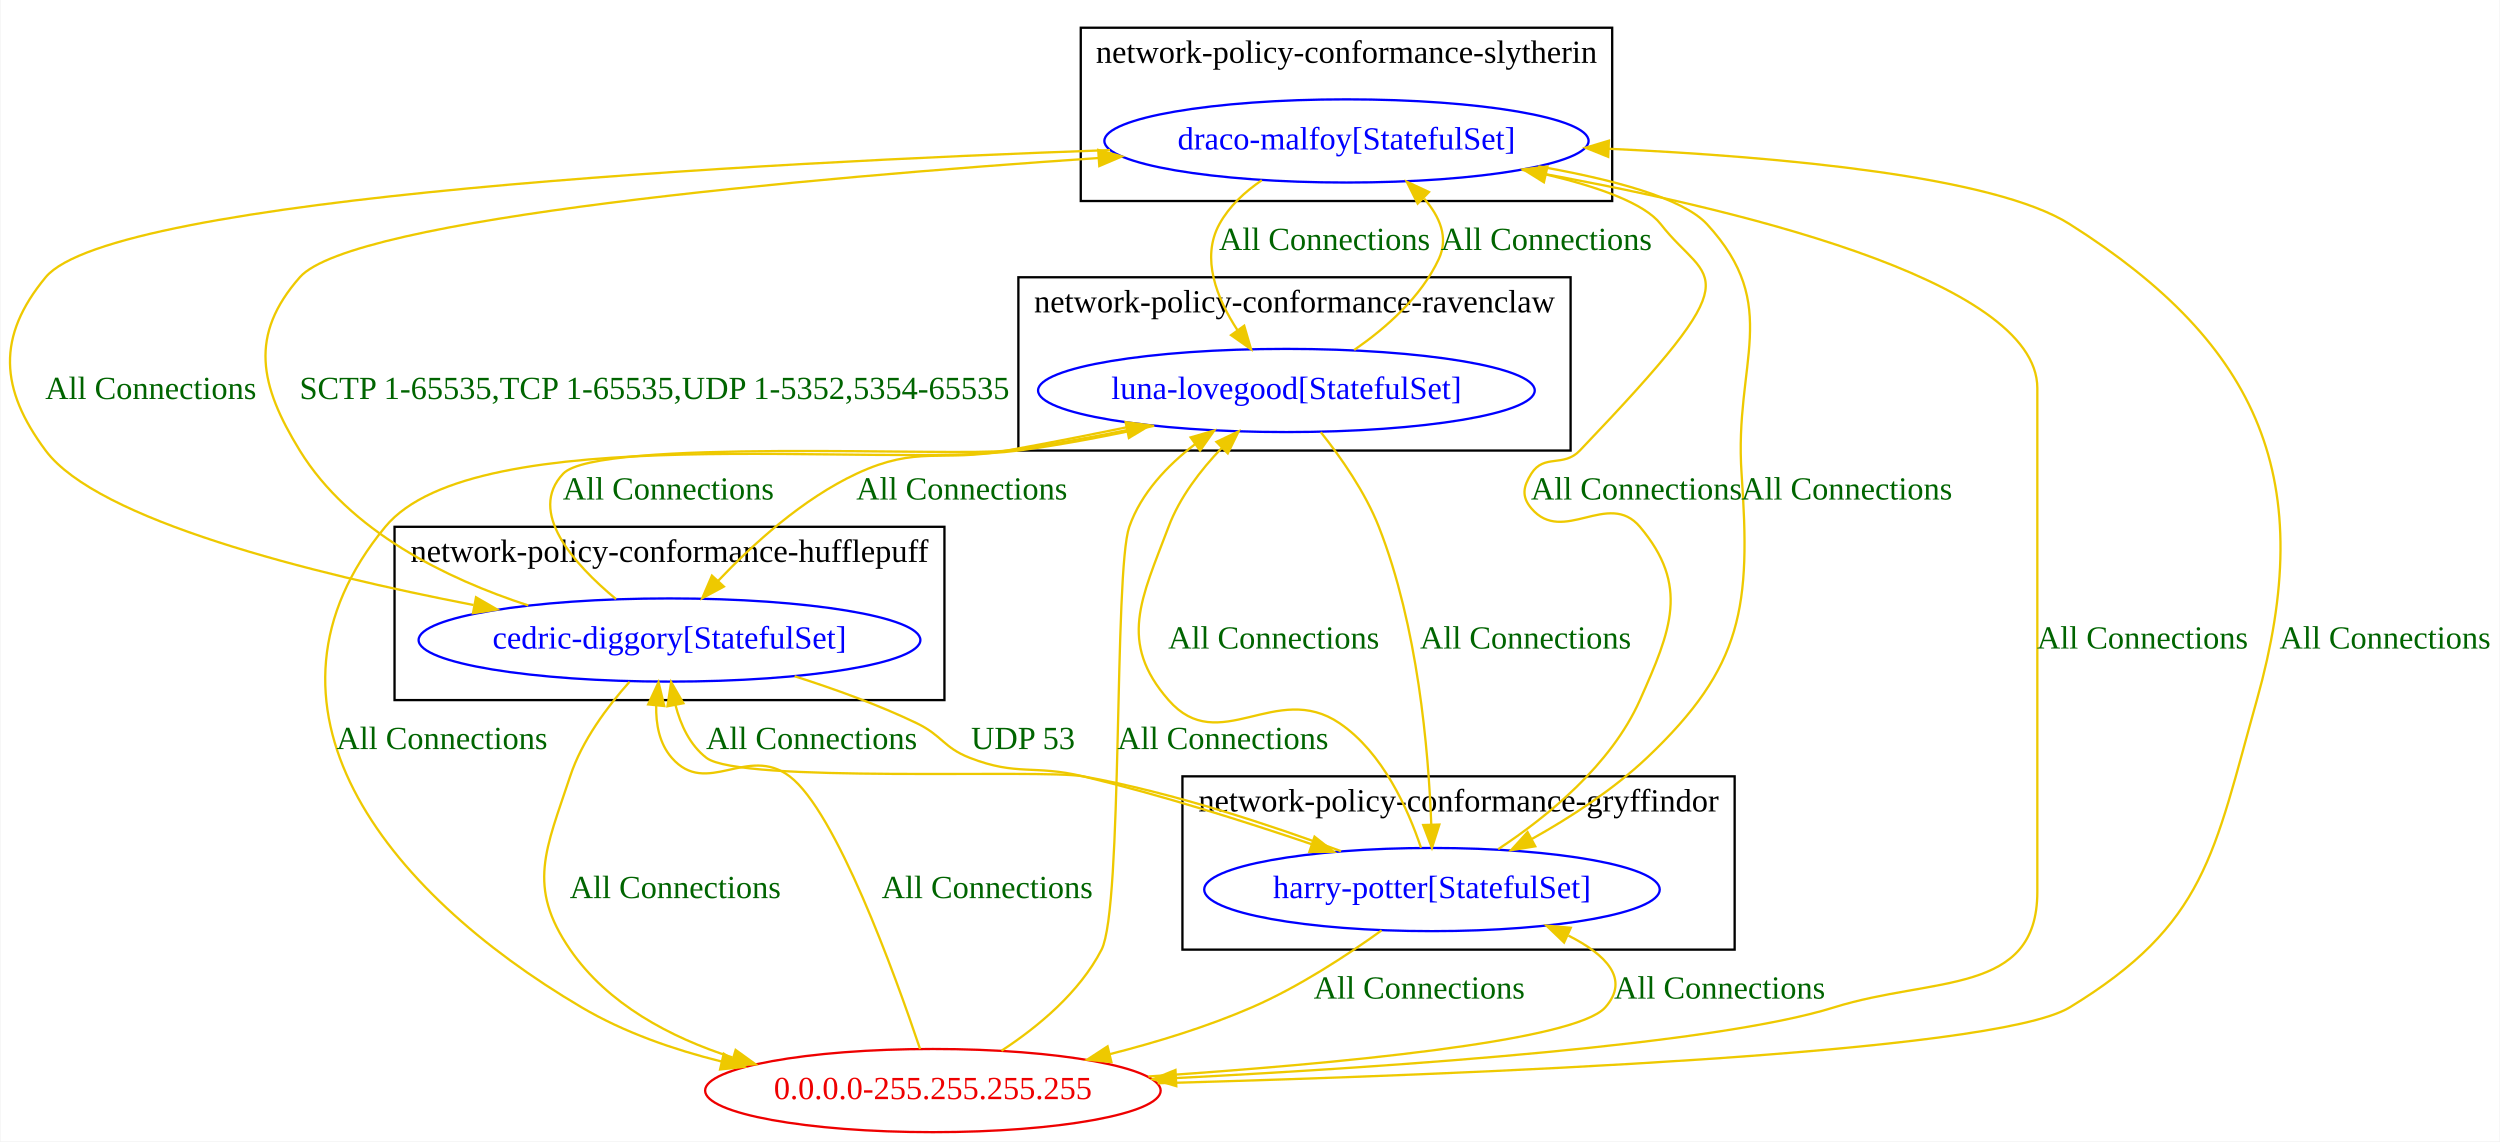
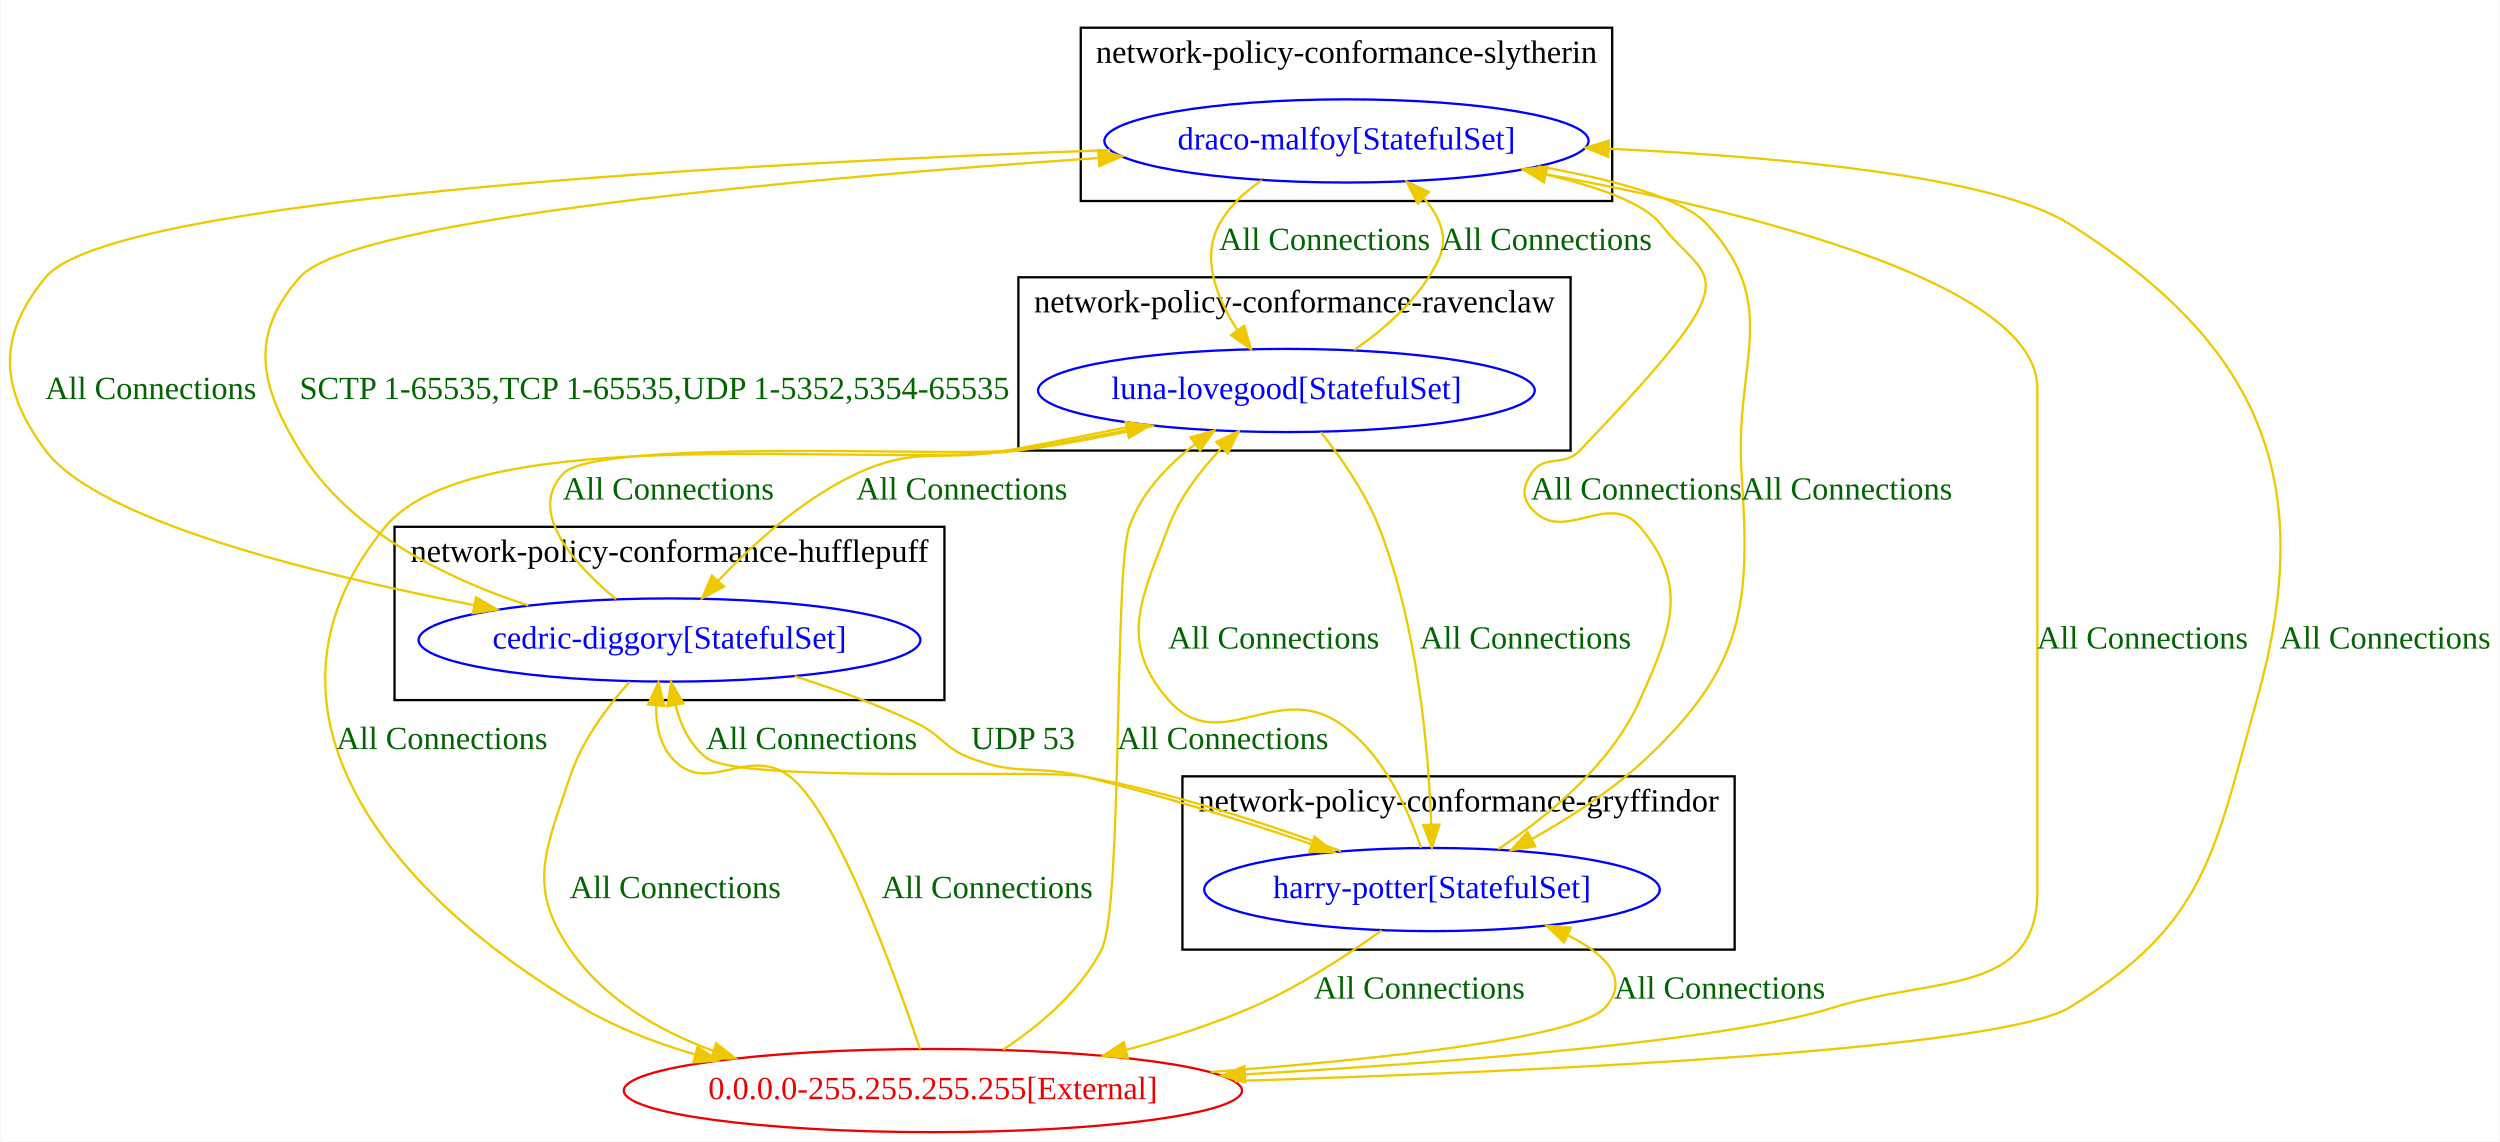
<svg xmlns="http://www.w3.org/2000/svg" width="1082pt" height="494pt" viewBox="0.00 0.00 1081.51 494.00">
  <g id="graph0" class="graph" transform="scale(1 1) rotate(0) translate(4 490)">
    <polygon fill="white" stroke="transparent" points="-4,4 -4,-490 1077.51,-490 1077.51,4 -4,4" />
+     <g id="clust1" class="cluster">
+       <polygon fill="none" stroke="black" points="507.51,-79 507.51,-154 746.51,-154 746.51,-79 507.51,-79" />
+       <text text-anchor="middle" x="627.01" y="-138.8" font-family="Times New Roman,serif" font-size="14.00">network-policy-conformance-gryffindor</text>
+     </g>
    <g id="clust3" class="cluster">
      <polygon fill="none" stroke="black" points="436.51,-295 436.51,-370 675.51,-370 675.51,-295 436.51,-295" />
      <text text-anchor="middle" x="556.01" y="-354.8" font-family="Times New Roman,serif" font-size="14.00">network-policy-conformance-ravenclaw</text>
    </g>
+     <g id="clust2" class="cluster">
+       <polygon fill="none" stroke="black" points="166.51,-187 166.51,-262 404.51,-262 404.51,-187 166.51,-187" />
+       <text text-anchor="middle" x="285.51" y="-246.8" font-family="Times New Roman,serif" font-size="14.00">network-policy-conformance-hufflepuff</text>
+     </g>
    <g id="clust4" class="cluster">
      <polygon fill="none" stroke="black" points="463.51,-403 463.51,-478 693.51,-478 693.51,-403 463.51,-403" />
      <text text-anchor="middle" x="578.51" y="-462.8" font-family="Times New Roman,serif" font-size="14.00">network-policy-conformance-slytherin</text>
-     </g>
-     <g id="clust1" class="cluster">
-       <polygon fill="none" stroke="black" points="507.51,-79 507.51,-154 746.51,-154 746.51,-79 507.51,-79" />
-       <text text-anchor="middle" x="627.01" y="-138.8" font-family="Times New Roman,serif" font-size="14.00">network-policy-conformance-gryffindor</text>
-     </g>
-     <g id="clust2" class="cluster">
-       <polygon fill="none" stroke="black" points="166.51,-187 166.51,-262 404.51,-262 404.51,-187 166.51,-187" />
-       <text text-anchor="middle" x="285.51" y="-246.8" font-family="Times New Roman,serif" font-size="14.00">network-policy-conformance-hufflepuff</text>
    </g>
    <g id="node1" class="node">
      <ellipse fill="none" stroke="blue" cx="615.51" cy="-105" rx="98.58" ry="18" />
      <text text-anchor="middle" x="615.51" y="-101.3" font-family="Times New Roman,serif" font-size="14.00" fill="blue">harry-potter[StatefulSet]</text>
    </g>
    <g id="node2" class="node">
      <ellipse fill="none" stroke="blue" cx="285.51" cy="-213" rx="108.58" ry="18" />
      <text text-anchor="middle" x="285.51" y="-209.3" font-family="Times New Roman,serif" font-size="14.00" fill="blue">cedric-diggory[StatefulSet]</text>
    </g>
    <g id="edge6" class="edge">
      <path fill="none" stroke="#eec900" d="M576.16,-121.6C546.1,-132.76 503.36,-146.99 464.51,-154 446.66,-157.22 315.89,-150.95 301.51,-162 294.34,-167.51 290.32,-176.25 288.09,-184.9" />
      <polygon fill="#eec900" stroke="#eec900" points="284.64,-184.33 286.22,-194.81 291.52,-185.63 284.64,-184.33" />
      <text text-anchor="middle" x="347.01" y="-165.8" font-family="Times New Roman,serif" font-size="14.00" fill="darkgreen">All Connections</text>
    </g>
    <g id="node3" class="node">
      <ellipse fill="none" stroke="blue" cx="552.51" cy="-321" rx="107.48" ry="18" />
      <text text-anchor="middle" x="552.51" y="-317.3" font-family="Times New Roman,serif" font-size="14.00" fill="blue">luna-lovegood[StatefulSet]</text>
    </g>
    <g id="edge7" class="edge">
      <path fill="none" stroke="#eec900" d="M610.76,-123.1C605.18,-139.74 594.24,-164.29 575.51,-177 548.04,-195.63 523.35,-162.01 501.51,-187 479.57,-212.1 489.75,-230.81 501.51,-262 506.32,-274.77 515.37,-286.56 524.53,-296.12" />
      <polygon fill="#eec900" stroke="#eec900" points="522.23,-298.77 531.81,-303.29 527.14,-293.78 522.23,-298.77" />
      <text text-anchor="middle" x="547.01" y="-209.3" font-family="Times New Roman,serif" font-size="14.00" fill="darkgreen">All Connections</text>
    </g>
    <g id="node4" class="node">
      <ellipse fill="none" stroke="blue" cx="578.51" cy="-429" rx="104.78" ry="18" />
      <text text-anchor="middle" x="578.51" y="-425.3" font-family="Times New Roman,serif" font-size="14.00" fill="blue">draco-malfoy[StatefulSet]</text>
    </g>
    <g id="edge8" class="edge">
      <path fill="none" stroke="#eec900" d="M644.16,-122.48C665.51,-136.56 693.02,-158.96 705.51,-187 719.07,-217.45 727.01,-236.53 705.51,-262 691.84,-278.19 672.18,-253.81 658.51,-270 654.21,-275.09 654.95,-279.36 658.51,-285 664.03,-293.74 672.37,-287.53 679.51,-295 756.62,-375.7 735.55,-365.85 714.51,-393 707.52,-402.02 687.45,-409.12 664.8,-414.51" />
      <polygon fill="#eec900" stroke="#eec900" points="663.96,-411.11 654.97,-416.71 665.49,-417.94 663.96,-411.11" />
      <text text-anchor="middle" x="704.01" y="-273.8" font-family="Times New Roman,serif" font-size="14.00" fill="darkgreen">All Connections</text>
    </g>
    <g id="node5" class="node">
-       <ellipse fill="none" stroke="#ee0000" cx="399.51" cy="-18" rx="98.58" ry="18" />
-       <text text-anchor="middle" x="399.51" y="-14.3" font-family="Times New Roman,serif" font-size="14.00" fill="#ee0000">0.0.0.0-255.255.255.255</text>
+       <ellipse fill="none" stroke="#ee0000" cx="399.51" cy="-18" rx="133.78" ry="18" />
+       <text text-anchor="middle" x="399.51" y="-14.3" font-family="Times New Roman,serif" font-size="14.00" fill="#ee0000">0.0.0.0-255.255.255.255[External]</text>
    </g>
    <g id="edge5" class="edge">
-       <path fill="none" stroke="#eec900" d="M593.72,-87.32C578.64,-76.47 557.73,-62.77 537.51,-54 518.22,-45.63 496.51,-38.96 476.11,-33.78" />
-       <polygon fill="#eec900" stroke="#eec900" points="476.77,-30.34 466.23,-31.36 475.11,-37.14 476.77,-30.34" />
+       <path fill="none" stroke="#eec900" d="M593.72,-87.32C578.64,-76.47 557.73,-62.77 537.51,-54 520.4,-46.58 501.39,-40.49 483.09,-35.6" />
+       <polygon fill="#eec900" stroke="#eec900" points="483.86,-32.18 473.3,-33.08 482.11,-38.96 483.86,-32.18" />
      <text text-anchor="middle" x="610.01" y="-57.8" font-family="Times New Roman,serif" font-size="14.00" fill="darkgreen">All Connections</text>
    </g>
    <g id="edge10" class="edge">
      <path fill="none" stroke="#eec900" d="M339.65,-197.32C356.91,-191.84 375.85,-184.98 392.51,-177 403.51,-171.72 404.13,-166.41 415.51,-162 436.08,-154.02 443.05,-159.13 464.51,-154 497.92,-146.01 534.67,-134.39 563.54,-124.59" />
      <polygon fill="#eec900" stroke="#eec900" points="564.69,-127.89 573.02,-121.34 562.43,-121.27 564.69,-127.89" />
      <text text-anchor="middle" x="438.51" y="-165.8" font-family="Times New Roman,serif" font-size="14.00" fill="darkgreen">UDP 53</text>
    </g>
    <g id="edge11" class="edge">
      <path fill="none" stroke="#eec900" d="M262.36,-230.72C244,-245.94 223.84,-268.49 239.51,-285 254.22,-300.49 410.32,-292.28 431.51,-295 448.49,-297.18 466.65,-300.44 483.6,-303.88" />
      <polygon fill="#eec900" stroke="#eec900" points="482.92,-307.31 493.42,-305.92 484.34,-300.46 482.92,-307.31" />
      <text text-anchor="middle" x="285.01" y="-273.8" font-family="Times New Roman,serif" font-size="14.00" fill="darkgreen">All Connections</text>
    </g>
    <g id="edge12" class="edge">
      <path fill="none" stroke="#eec900" d="M224.4,-227.96C188.89,-239.55 147.03,-259.99 125.51,-295 108.06,-323.4 103.49,-344.98 125.51,-370 148.01,-395.57 344.43,-412.95 471.13,-421.61" />
      <polygon fill="#eec900" stroke="#eec900" points="471.06,-425.11 481.27,-422.29 471.53,-418.13 471.06,-425.11" />
      <text text-anchor="middle" x="279.01" y="-317.3" font-family="Times New Roman,serif" font-size="14.00" fill="darkgreen">SCTP 1-65535,TCP 1-65535,UDP 1-5352,5354-65535</text>
    </g>
    <g id="edge9" class="edge">
-       <path fill="none" stroke="#eec900" d="M268.23,-194.92C258.63,-184.19 247.62,-169.47 242.51,-154 232.06,-122.35 223.61,-106.46 242.51,-79 258.79,-55.35 285.76,-41.01 312.79,-32.33" />
-       <polygon fill="#eec900" stroke="#eec900" points="314.14,-35.58 322.73,-29.38 312.15,-28.87 314.14,-35.58" />
+       <path fill="none" stroke="#eec900" d="M268.23,-194.92C258.63,-184.19 247.62,-169.47 242.51,-154 232.06,-122.35 223.61,-106.46 242.51,-79 257.12,-57.78 280.32,-44.06 304.45,-35.19" />
+       <polygon fill="#eec900" stroke="#eec900" points="305.75,-38.45 314.09,-31.91 303.5,-31.82 305.75,-38.45" />
      <text text-anchor="middle" x="288.01" y="-101.3" font-family="Times New Roman,serif" font-size="14.00" fill="darkgreen">All Connections</text>
    </g>
    <g id="edge14" class="edge">
      <path fill="none" stroke="#eec900" d="M567.41,-302.93C576.14,-291.97 586.59,-277.02 592.51,-262 609.37,-219.16 614.01,-165.28 615.2,-133.36" />
      <polygon fill="#eec900" stroke="#eec900" points="618.71,-133.13 615.49,-123.04 611.71,-132.93 618.71,-133.13" />
      <text text-anchor="middle" x="656.01" y="-209.3" font-family="Times New Roman,serif" font-size="14.00" fill="darkgreen">All Connections</text>
    </g>
    <g id="edge15" class="edge">
      <path fill="none" stroke="#eec900" d="M489.51,-306.35C470.88,-302.48 450.4,-298.4 431.51,-295 402.74,-289.82 393,-297.35 366.51,-285 343.2,-274.14 321.57,-254.46 306.53,-238.57" />
      <polygon fill="#eec900" stroke="#eec900" points="309.04,-236.13 299.7,-231.13 303.88,-240.87 309.04,-236.13" />
      <text text-anchor="middle" x="412.01" y="-273.8" font-family="Times New Roman,serif" font-size="14.00" fill="darkgreen">All Connections</text>
    </g>
    <g id="edge16" class="edge">
      <path fill="none" stroke="#eec900" d="M581.84,-338.53C595.71,-348.09 610.87,-361.5 618.51,-378 622.78,-387.23 618.89,-396.25 612.13,-404.03" />
      <polygon fill="#eec900" stroke="#eec900" points="609.32,-401.88 604.6,-411.36 614.2,-406.89 609.32,-401.88" />
      <text text-anchor="middle" x="665.01" y="-381.8" font-family="Times New Roman,serif" font-size="14.00" fill="darkgreen">All Connections</text>
    </g>
    <g id="edge13" class="edge">
-       <path fill="none" stroke="#eec900" d="M495.31,-305.72C476.67,-301.6 455.81,-297.53 436.51,-295 375.7,-287.03 201.56,-309.29 162.51,-262 98.93,-184.99 161.48,-104.71 247.51,-54 265.83,-43.2 287.23,-35.73 308.08,-30.56" />
-       <polygon fill="#eec900" stroke="#eec900" points="308.98,-33.95 317.93,-28.28 307.4,-27.13 308.98,-33.95" />
+       <path fill="none" stroke="#eec900" d="M495.31,-305.72C476.67,-301.6 455.81,-297.53 436.51,-295 375.7,-287.03 201.56,-309.29 162.51,-262 98.93,-184.99 161.48,-104.71 247.51,-54 262.43,-45.21 279.38,-38.62 296.41,-33.69" />
+       <polygon fill="#eec900" stroke="#eec900" points="297.7,-36.97 306.44,-30.98 295.87,-30.21 297.7,-36.97" />
      <text text-anchor="middle" x="187.01" y="-165.8" font-family="Times New Roman,serif" font-size="14.00" fill="darkgreen">All Connections</text>
    </g>
    <g id="edge18" class="edge">
      <path fill="none" stroke="#eec900" d="M661.49,-418.02C693.08,-412.49 724.03,-404.38 734.51,-393 767.33,-357.35 746.17,-333.35 749.51,-285 753.48,-227.51 750.36,-201.61 708.51,-162 693.96,-148.23 675.45,-136.24 658.79,-126.92" />
      <polygon fill="#eec900" stroke="#eec900" points="660.21,-123.72 649.75,-122.03 656.88,-129.87 660.21,-123.72" />
      <text text-anchor="middle" x="795.01" y="-273.8" font-family="Times New Roman,serif" font-size="14.00" fill="darkgreen">All Connections</text>
    </g>
    <g id="edge19" class="edge">
      <path fill="none" stroke="#eec900" d="M476.16,-425.06C321.8,-419.52 44.27,-404.79 15.51,-370 -5.73,-344.31 -4.39,-321.74 15.51,-295 37.89,-264.92 130.19,-241.83 200.71,-228.14" />
      <polygon fill="#eec900" stroke="#eec900" points="201.77,-231.5 210.94,-226.19 200.46,-224.62 201.77,-231.5" />
      <text text-anchor="middle" x="61.01" y="-317.3" font-family="Times New Roman,serif" font-size="14.00" fill="darkgreen">All Connections</text>
    </g>
    <g id="edge20" class="edge">
      <path fill="none" stroke="#eec900" d="M541.88,-411.99C534.52,-407.01 527.76,-400.74 523.51,-393 515.44,-378.31 522.32,-360.9 531.4,-347" />
      <polygon fill="#eec900" stroke="#eec900" points="534.25,-349.02 537.22,-338.85 528.56,-344.95 534.25,-349.02" />
      <text text-anchor="middle" x="569.01" y="-381.8" font-family="Times New Roman,serif" font-size="14.00" fill="darkgreen">All Connections</text>
    </g>
    <g id="edge17" class="edge">
-       <path fill="none" stroke="#eec900" d="M654.35,-416.48C742.93,-400.84 877.51,-369.3 877.51,-322 877.51,-322 877.51,-322 877.51,-104 877.51,-59.02 832.44,-67.43 789.51,-54 738.28,-37.98 601.86,-28.41 504.84,-23.42" />
-       <polygon fill="#eec900" stroke="#eec900" points="504.85,-19.92 494.69,-22.91 504.5,-26.91 504.85,-19.92" />
+       <path fill="none" stroke="#eec900" d="M654.35,-416.48C742.93,-400.84 877.51,-369.3 877.51,-322 877.51,-322 877.51,-322 877.51,-104 877.51,-59.02 832.44,-67.43 789.51,-54 743.34,-39.56 627.98,-30.36 534.62,-25.03" />
+       <polygon fill="#eec900" stroke="#eec900" points="534.69,-21.53 524.51,-24.47 534.3,-28.52 534.69,-21.53" />
      <text text-anchor="middle" x="923.01" y="-209.3" font-family="Times New Roman,serif" font-size="14.00" fill="darkgreen">All Connections</text>
    </g>
    <g id="edge1" class="edge">
-       <path fill="none" stroke="#eec900" d="M492.77,-24.1C572.84,-29.47 677.38,-39.2 690.51,-54 701.37,-66.25 690.83,-76.84 674.56,-85.08" />
+       <path fill="none" stroke="#eec900" d="M519.76,-26.02C594.6,-31.66 678.82,-40.82 690.51,-54 701.37,-66.25 690.83,-76.84 674.56,-85.08" />
      <polygon fill="#eec900" stroke="#eec900" points="672.69,-82.08 665.04,-89.41 675.59,-88.46 672.69,-82.08" />
      <text text-anchor="middle" x="740.01" y="-57.8" font-family="Times New Roman,serif" font-size="14.00" fill="darkgreen">All Connections</text>
    </g>
    <g id="edge2" class="edge">
      <path fill="none" stroke="#eec900" d="M393.96,-36.01C382.91,-68.8 357.51,-138.86 337.51,-154 319.21,-167.85 301.6,-144.71 286.51,-162 281.13,-168.16 279.57,-176.56 279.76,-184.72" />
      <polygon fill="#eec900" stroke="#eec900" points="276.28,-185.13 280.76,-194.73 283.25,-184.43 276.28,-185.13" />
      <text text-anchor="middle" x="423.01" y="-101.3" font-family="Times New Roman,serif" font-size="14.00" fill="darkgreen">All Connections</text>
    </g>
    <g id="edge3" class="edge">
-       <path fill="none" stroke="#eec900" d="M429.19,-35.23C444.96,-45.55 463,-60.46 472.51,-79 481.81,-97.13 477.78,-242.77 484.51,-262 489.59,-276.52 500.93,-288.49 512.92,-297.71" />
+       <path fill="none" stroke="#eec900" d="M429.94,-35.72C445.52,-46.02 463.15,-60.76 472.51,-79 481.81,-97.13 477.78,-242.77 484.51,-262 489.59,-276.52 500.93,-288.49 512.92,-297.71" />
      <polygon fill="#eec900" stroke="#eec900" points="511.08,-300.7 521.26,-303.65 515.15,-295 511.08,-300.7" />
      <text text-anchor="middle" x="525.01" y="-165.8" font-family="Times New Roman,serif" font-size="14.00" fill="darkgreen">All Connections</text>
    </g>
    <g id="edge4" class="edge">
-       <path fill="none" stroke="#eec900" d="M496.82,-21.17C630.65,-24.86 858.74,-34.03 891.51,-54 950.61,-90.02 953.81,-120.36 972.51,-187 999.08,-281.72 974.64,-340.39 891.51,-393 859.01,-413.57 767.7,-422.1 692.04,-425.61" />
+       <path fill="none" stroke="#eec900" d="M530.07,-22.14C665.38,-26.38 861.32,-35.6 891.51,-54 950.61,-90.02 953.81,-120.36 972.51,-187 999.08,-281.72 974.64,-340.39 891.51,-393 859.01,-413.57 767.7,-422.1 692.04,-425.61" />
      <polygon fill="#eec900" stroke="#eec900" points="691.79,-422.12 681.95,-426.06 692.09,-429.11 691.79,-422.12" />
      <text text-anchor="middle" x="1028.01" y="-209.3" font-family="Times New Roman,serif" font-size="14.00" fill="darkgreen">All Connections</text>
    </g>
  </g>
</svg>
